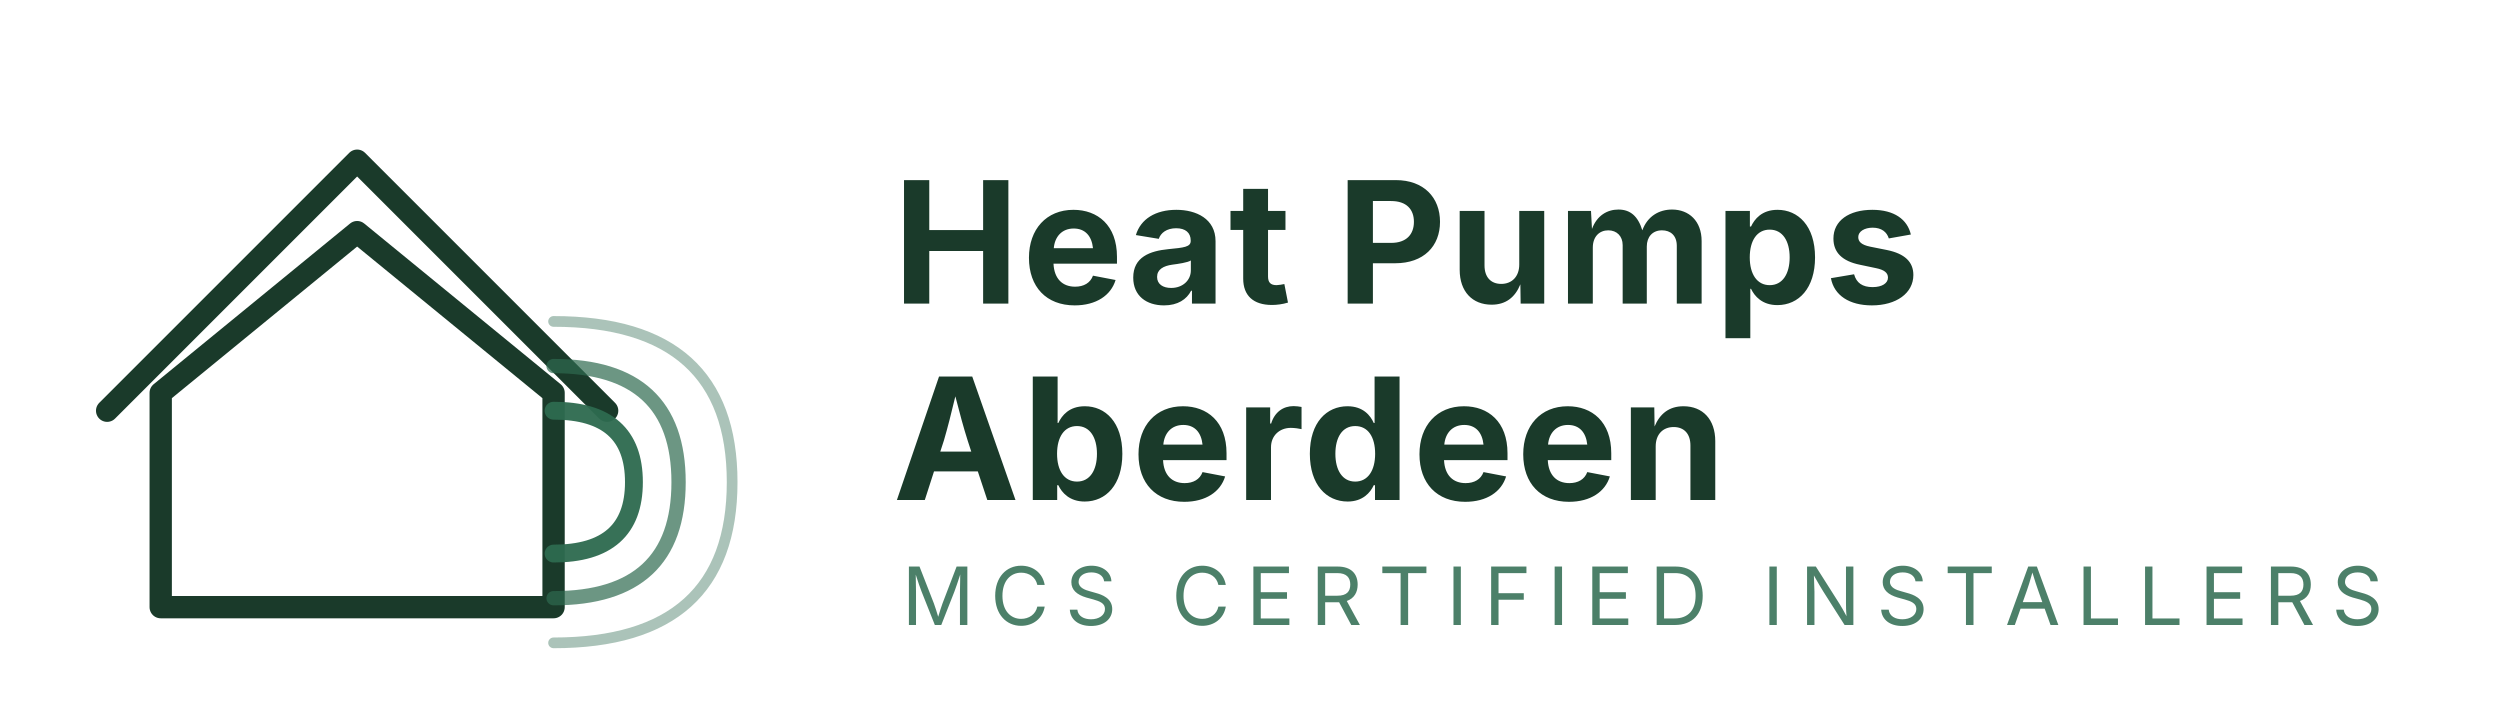
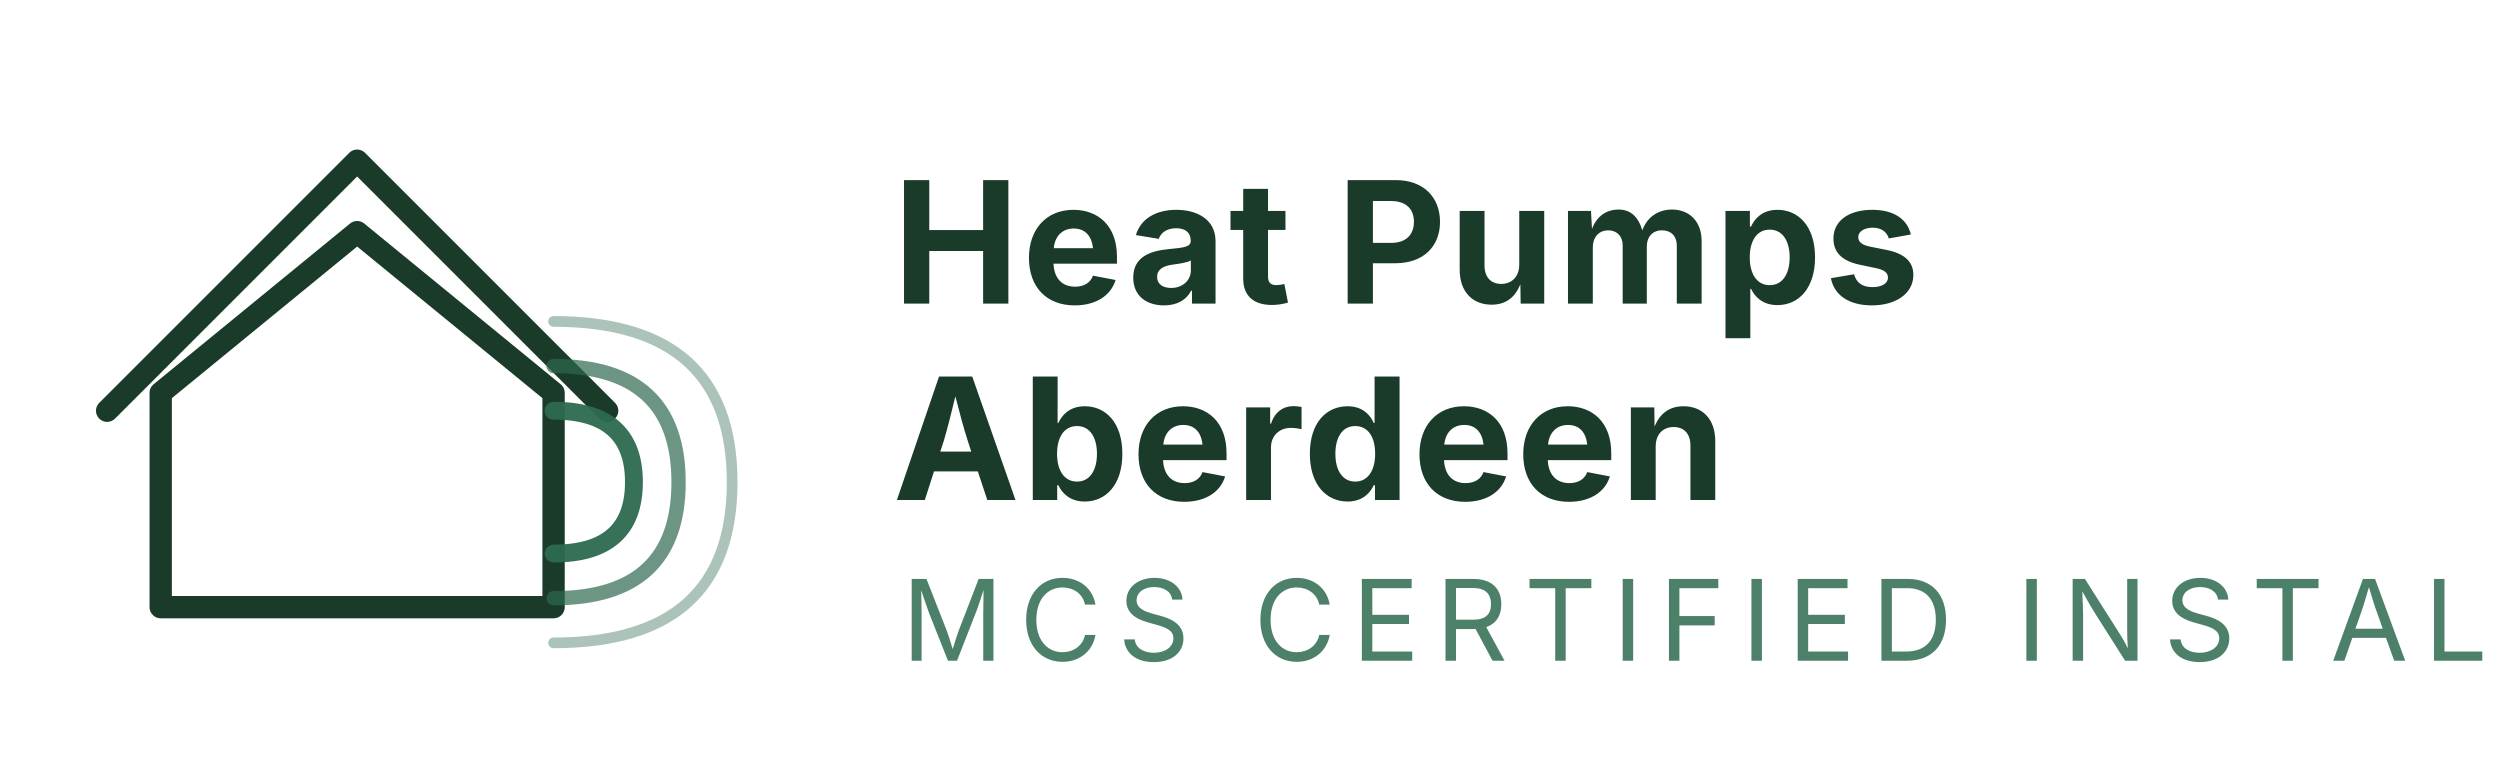
- <svg xmlns="http://www.w3.org/2000/svg" width="280" height="80" viewBox="0 0 280 80">
+ <svg xmlns="http://www.w3.org/2000/svg" width="280" height="86" viewBox="0 0 280 86">
  <g transform="translate(12, 8)">
    <polygon points="28,18 50,36 50,60 6,60 6,36" fill="none" stroke="#1a3a2a" stroke-width="2.5" stroke-linejoin="round" />
    <polyline points="0,38 28,10 56,38" fill="none" stroke="#1a3a2a" stroke-width="2.5" stroke-linecap="round" stroke-linejoin="round" />
    <path d="M50 38 Q59 38 59 46 Q59 54 50 54" fill="none" stroke="#2d6a4f" stroke-width="2" stroke-linecap="round" opacity="0.95" />
    <path d="M50 33 Q64 33 64 46 Q64 59 50 59" fill="none" stroke="#2d6a4f" stroke-width="1.6" stroke-linecap="round" opacity="0.7" />
    <path d="M50 28 Q70 28 70 46 Q70 64 50 64" fill="none" stroke="#2d6a4f" stroke-width="1.2" stroke-linecap="round" opacity="0.4" />
  </g>
  <text x="100" y="34" font-family="'Inter', 'Poppins', Arial, sans-serif" font-size="19" font-weight="700" fill="#1a3a2a" letter-spacing="0.3">Heat Pumps</text>
  <text x="100" y="56" font-family="'Inter', 'Poppins', Arial, sans-serif" font-size="19" font-weight="700" fill="#1a3a2a" letter-spacing="0.3">Aberdeen</text>
-   <text x="101" y="70" font-family="'Inter', 'Poppins', Arial, sans-serif" font-size="9" font-weight="400" fill="#2d6a4f" opacity="0.85" letter-spacing="1.8">MCS CERTIFIED INSTALLERS</text>
+   <text x="101" y="74" font-family="'Inter', 'Poppins', Arial, sans-serif" font-size="12.6" font-weight="400" fill="#2d6a4f" opacity="0.85" letter-spacing="1.8">MCS CERTIFIED INSTALLERS</text>
</svg>
